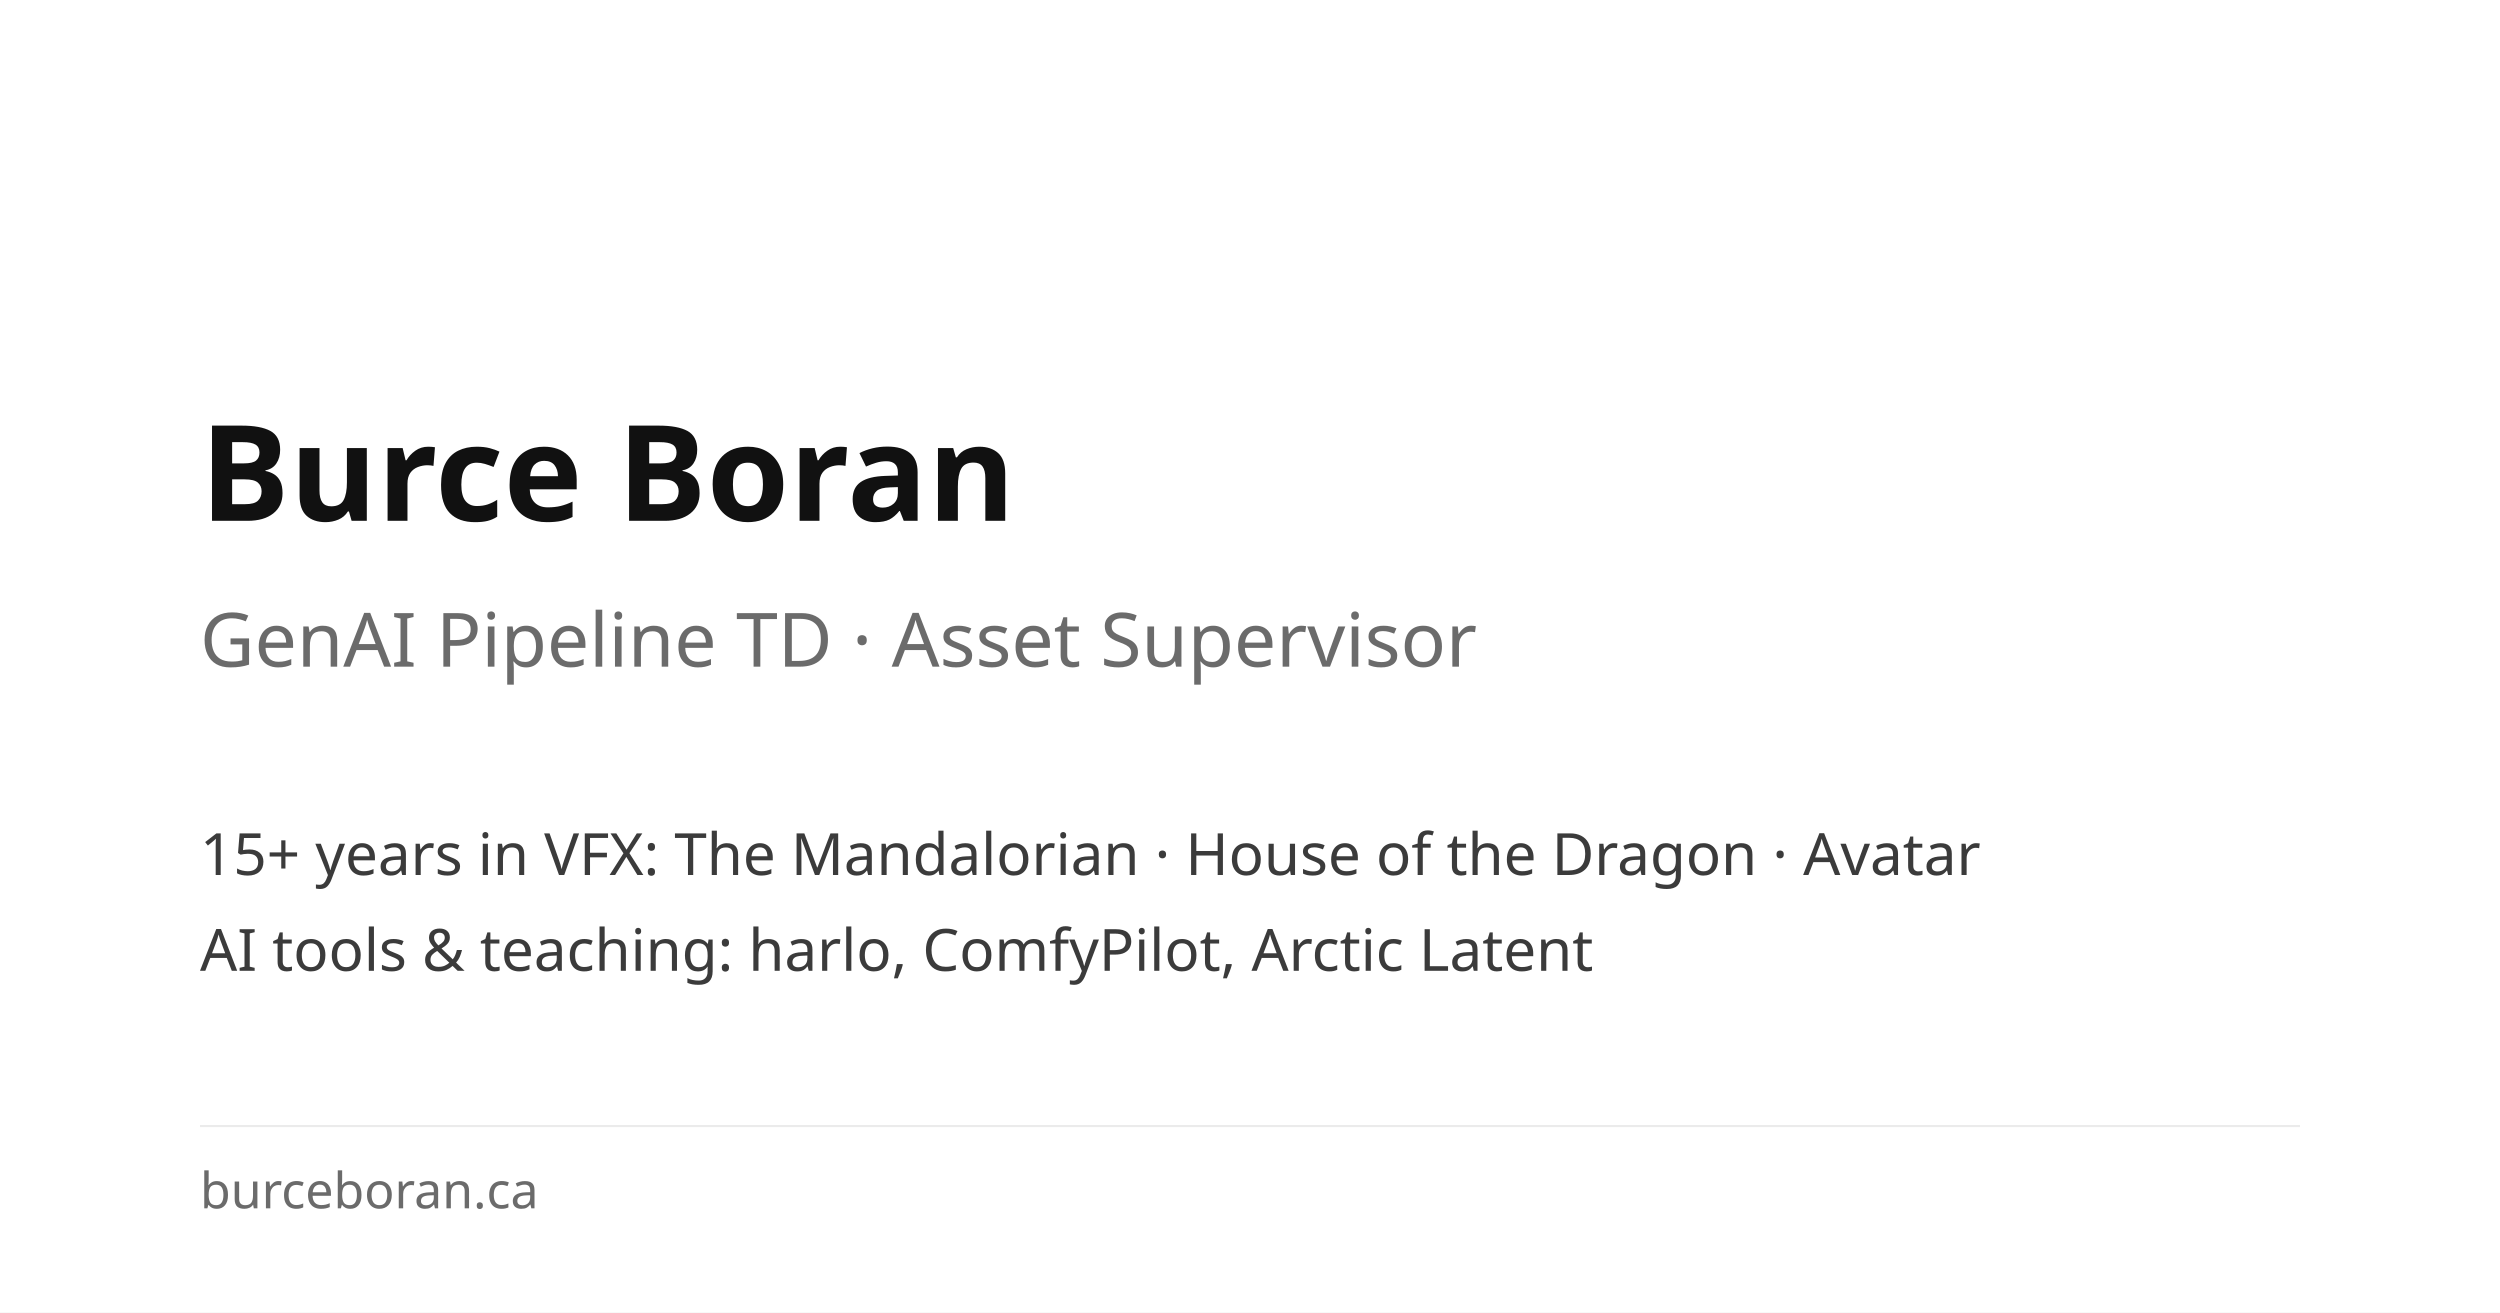
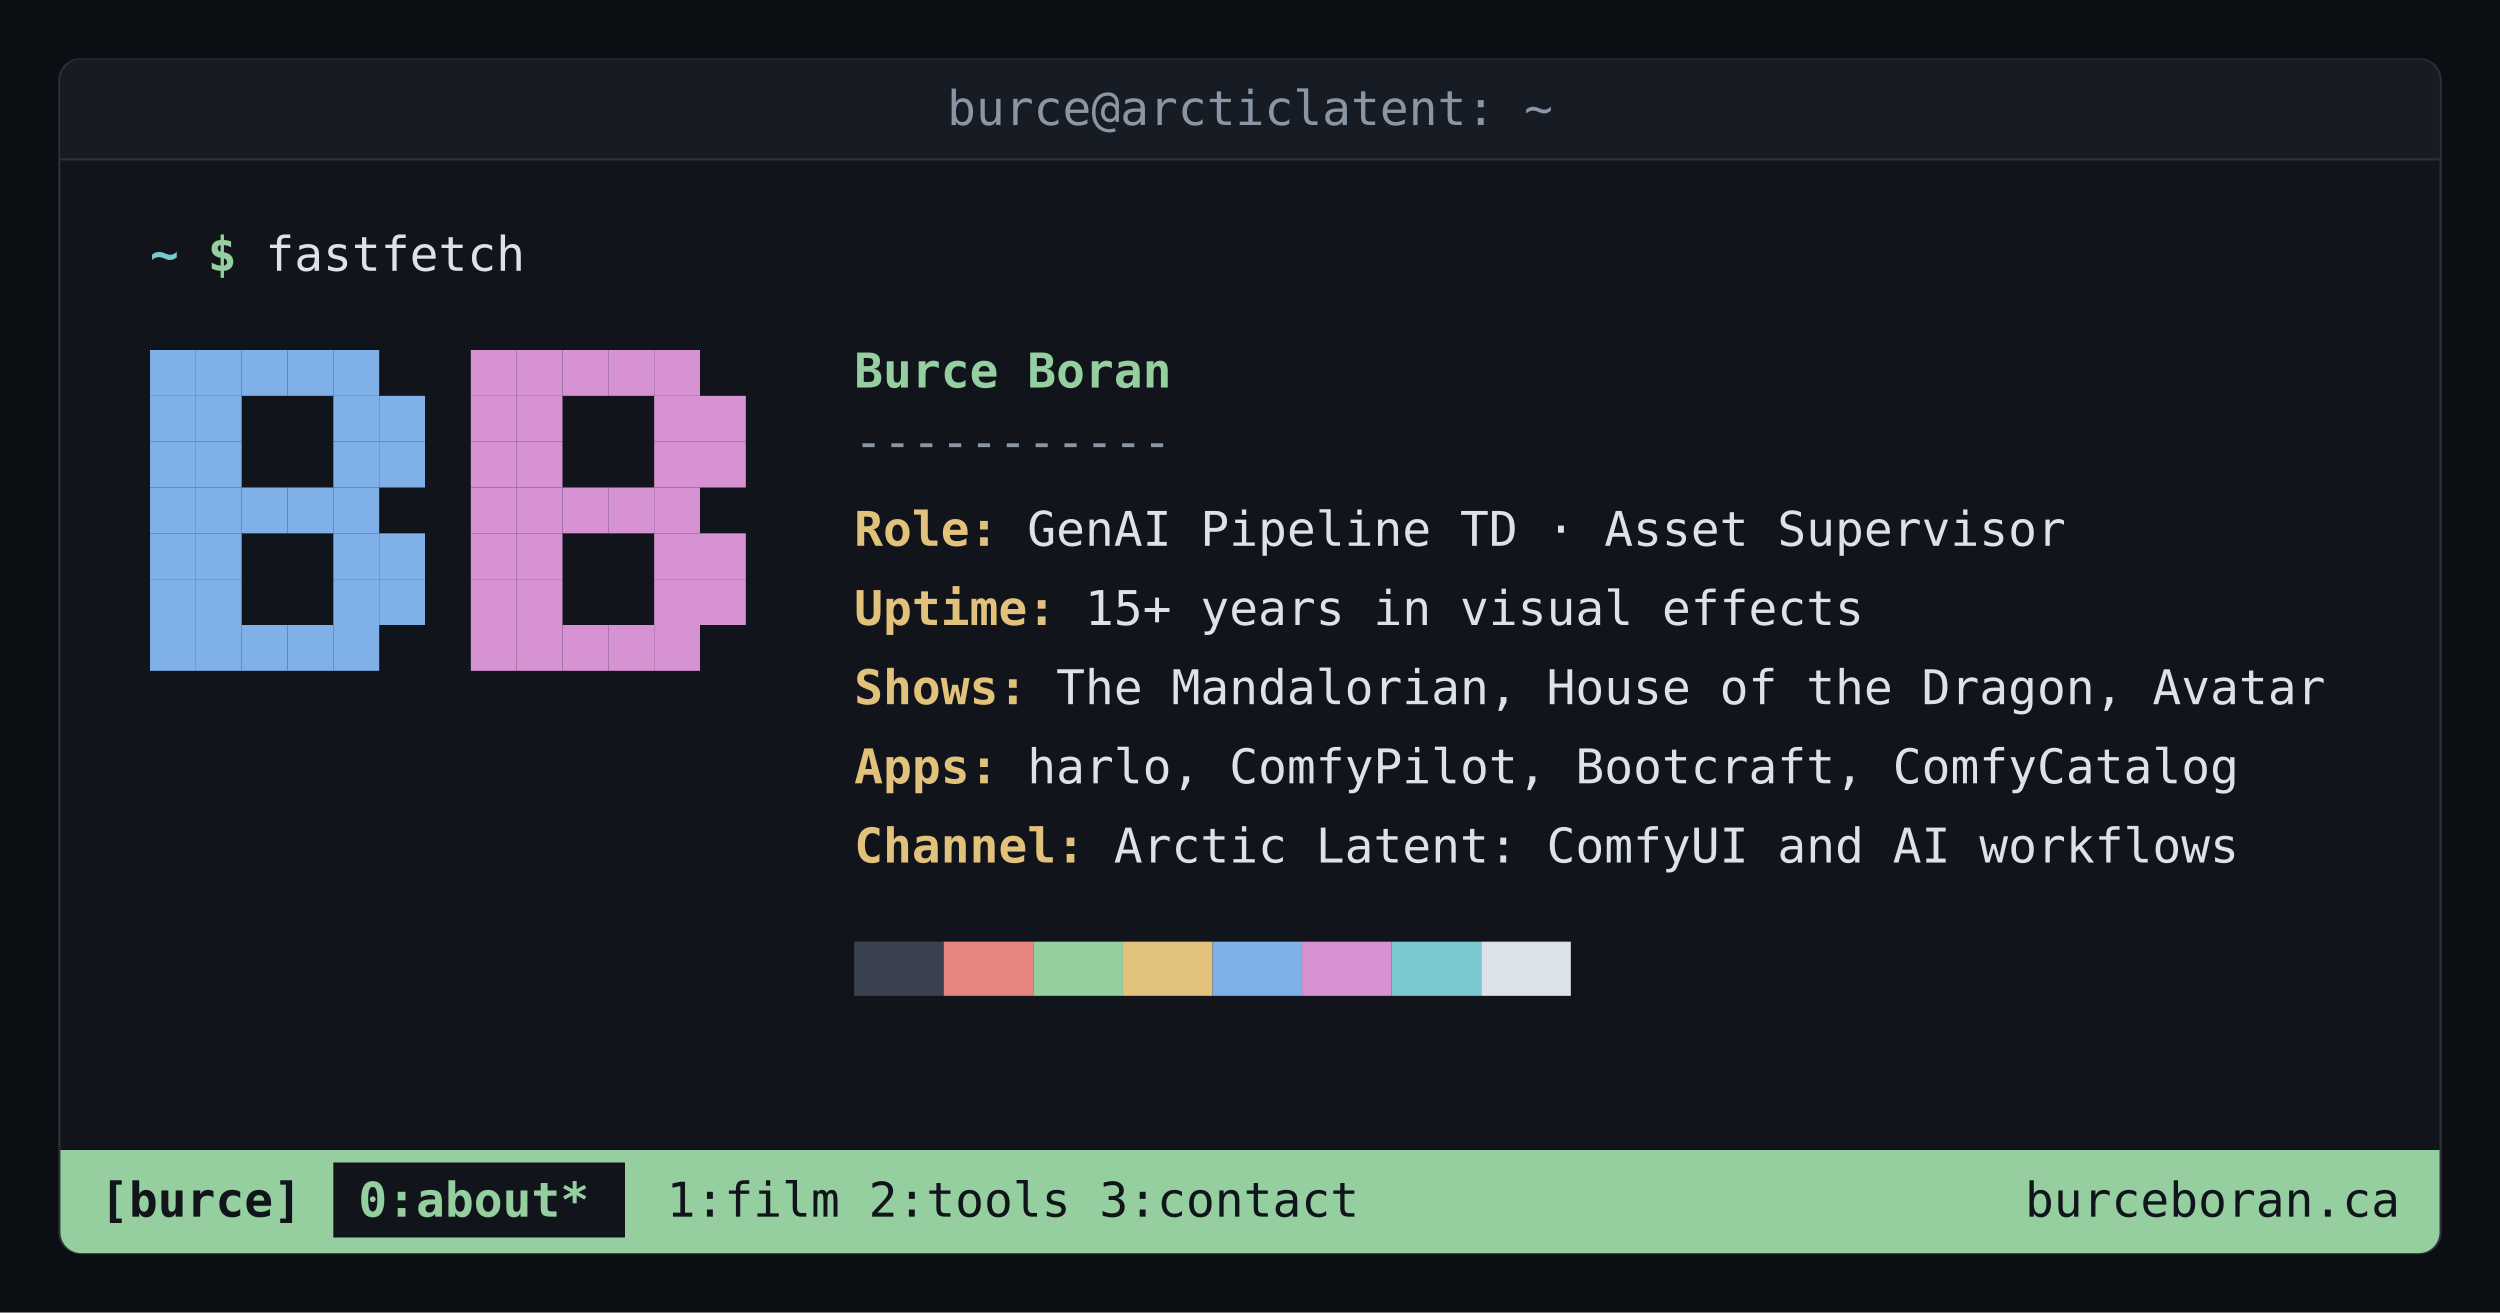
<svg xmlns="http://www.w3.org/2000/svg" width="1200" height="630" viewBox="0 0 1200 630" fill="none">
-   <rect width="1200" height="630" fill="#ffffff" />
-   <g font-family="Geist, sans-serif">
-     <text x="96" y="250" font-size="64" font-weight="600" fill="#111111">Burce Boran</text>
-     <text x="96" y="320" font-size="36" fill="#6b6b6b">GenAI Pipeline TD · Asset Supervisor</text>
-     <text x="96" y="420" font-size="28" fill="#3b3b3b">15+ years in VFX: The Mandalorian · House of the Dragon · Avatar</text>
-     <text x="96" y="466" font-size="28" fill="#3b3b3b">AI tools &amp; teaching: harlo, ComfyPilot, Arctic Latent</text>
+   <style>
+     @font-face { font-family: "Commit Mono"; font-weight: 400; src: url("fonts/CommitMono-Regular.woff2") format("woff2"); }
+     @font-face { font-family: "Commit Mono"; font-weight: 700; src: url("fonts/CommitMono-Bold.woff2") format("woff2"); }
+     text { font-family: "Commit Mono", monospace; font-size: 23px; }
+   </style>
+   <g fill="#dbe2ea">
+     <rect width="1200" height="630" fill="#0b0e12" />
+     <rect x="28.5" y="28.5" width="1143" height="573" rx="10" fill="#11151b" stroke="#2b323d" />
+     <path d="M29 38.5a10 10 0 0 1 10-10h1122a10 10 0 0 1 10 10V76H29z" fill="#171c24" />
+     <rect x="29" y="76" width="1142" height="1" fill="#2b323d" />
+     <text x="600" y="60" text-anchor="middle" fill="#8a95a5">burce@arcticlatent: ~</text>
+     <text x="72" y="130">
+       <tspan fill="#79c9cf" font-weight="700">~</tspan>
+       <tspan fill="#95cf9f" font-weight="700">$</tspan> fastfetch</text>
+     <rect x="72" y="168" width="22" height="22" fill="#7fb0e8" />
+     <rect x="94" y="168" width="22" height="22" fill="#7fb0e8" />
+     <rect x="116" y="168" width="22" height="22" fill="#7fb0e8" />
+     <rect x="138" y="168" width="22" height="22" fill="#7fb0e8" />
+     <rect x="160" y="168" width="22" height="22" fill="#7fb0e8" />
+     <rect x="72" y="190" width="22" height="22" fill="#7fb0e8" />
+     <rect x="94" y="190" width="22" height="22" fill="#7fb0e8" />
+     <rect x="160" y="190" width="22" height="22" fill="#7fb0e8" />
+     <rect x="182" y="190" width="22" height="22" fill="#7fb0e8" />
+     <rect x="72" y="212" width="22" height="22" fill="#7fb0e8" />
+     <rect x="94" y="212" width="22" height="22" fill="#7fb0e8" />
+     <rect x="160" y="212" width="22" height="22" fill="#7fb0e8" />
+     <rect x="182" y="212" width="22" height="22" fill="#7fb0e8" />
+     <rect x="72" y="234" width="22" height="22" fill="#7fb0e8" />
+     <rect x="94" y="234" width="22" height="22" fill="#7fb0e8" />
+     <rect x="116" y="234" width="22" height="22" fill="#7fb0e8" />
+     <rect x="138" y="234" width="22" height="22" fill="#7fb0e8" />
+     <rect x="160" y="234" width="22" height="22" fill="#7fb0e8" />
+     <rect x="72" y="256" width="22" height="22" fill="#7fb0e8" />
+     <rect x="94" y="256" width="22" height="22" fill="#7fb0e8" />
+     <rect x="160" y="256" width="22" height="22" fill="#7fb0e8" />
+     <rect x="182" y="256" width="22" height="22" fill="#7fb0e8" />
+     <rect x="72" y="278" width="22" height="22" fill="#7fb0e8" />
+     <rect x="94" y="278" width="22" height="22" fill="#7fb0e8" />
+     <rect x="160" y="278" width="22" height="22" fill="#7fb0e8" />
+     <rect x="182" y="278" width="22" height="22" fill="#7fb0e8" />
+     <rect x="72" y="300" width="22" height="22" fill="#7fb0e8" />
+     <rect x="94" y="300" width="22" height="22" fill="#7fb0e8" />
+     <rect x="116" y="300" width="22" height="22" fill="#7fb0e8" />
+     <rect x="138" y="300" width="22" height="22" fill="#7fb0e8" />
+     <rect x="160" y="300" width="22" height="22" fill="#7fb0e8" />
+     <rect x="226" y="168" width="22" height="22" fill="#d692d2" />
+     <rect x="248" y="168" width="22" height="22" fill="#d692d2" />
+     <rect x="270" y="168" width="22" height="22" fill="#d692d2" />
+     <rect x="292" y="168" width="22" height="22" fill="#d692d2" />
+     <rect x="314" y="168" width="22" height="22" fill="#d692d2" />
+     <rect x="226" y="190" width="22" height="22" fill="#d692d2" />
+     <rect x="248" y="190" width="22" height="22" fill="#d692d2" />
+     <rect x="314" y="190" width="22" height="22" fill="#d692d2" />
+     <rect x="336" y="190" width="22" height="22" fill="#d692d2" />
+     <rect x="226" y="212" width="22" height="22" fill="#d692d2" />
+     <rect x="248" y="212" width="22" height="22" fill="#d692d2" />
+     <rect x="314" y="212" width="22" height="22" fill="#d692d2" />
+     <rect x="336" y="212" width="22" height="22" fill="#d692d2" />
+     <rect x="226" y="234" width="22" height="22" fill="#d692d2" />
+     <rect x="248" y="234" width="22" height="22" fill="#d692d2" />
+     <rect x="270" y="234" width="22" height="22" fill="#d692d2" />
+     <rect x="292" y="234" width="22" height="22" fill="#d692d2" />
+     <rect x="314" y="234" width="22" height="22" fill="#d692d2" />
+     <rect x="226" y="256" width="22" height="22" fill="#d692d2" />
+     <rect x="248" y="256" width="22" height="22" fill="#d692d2" />
+     <rect x="314" y="256" width="22" height="22" fill="#d692d2" />
+     <rect x="336" y="256" width="22" height="22" fill="#d692d2" />
+     <rect x="226" y="278" width="22" height="22" fill="#d692d2" />
+     <rect x="248" y="278" width="22" height="22" fill="#d692d2" />
+     <rect x="314" y="278" width="22" height="22" fill="#d692d2" />
+     <rect x="336" y="278" width="22" height="22" fill="#d692d2" />
+     <rect x="226" y="300" width="22" height="22" fill="#d692d2" />
+     <rect x="248" y="300" width="22" height="22" fill="#d692d2" />
+     <rect x="270" y="300" width="22" height="22" fill="#d692d2" />
+     <rect x="292" y="300" width="22" height="22" fill="#d692d2" />
+     <rect x="314" y="300" width="22" height="22" fill="#d692d2" />
+     <text x="410" y="186" fill="#95cf9f" font-weight="700">Burce Boran</text>
+     <text x="410" y="220" fill="#8a95a5">-----------</text>
+     <text x="410" y="262">
+       <tspan fill="#e2c27a" font-weight="700">Role:</tspan> GenAI Pipeline TD · Asset Supervisor</text>
+     <text x="410" y="300">
+       <tspan fill="#e2c27a" font-weight="700">Uptime:</tspan> 15+ years in visual effects</text>
+     <text x="410" y="338">
+       <tspan fill="#e2c27a" font-weight="700">Shows:</tspan> The Mandalorian, House of the Dragon, Avatar</text>
+     <text x="410" y="376">
+       <tspan fill="#e2c27a" font-weight="700">Apps:</tspan> harlo, ComfyPilot, Bootcraft, ComfyCatalog</text>
+     <text x="410" y="414">
+       <tspan fill="#e2c27a" font-weight="700">Channel:</tspan> Arctic Latent: ComfyUI and AI workflows</text>
+     <rect x="410" y="452" width="43" height="26" fill="#3a4250" />
+     <rect x="453" y="452" width="43" height="26" fill="#e5857f" />
+     <rect x="496" y="452" width="43" height="26" fill="#95cf9f" />
+     <rect x="539" y="452" width="43" height="26" fill="#e2c27a" />
+     <rect x="582" y="452" width="43" height="26" fill="#7fb0e8" />
+     <rect x="625" y="452" width="43" height="26" fill="#d692d2" />
+     <rect x="668" y="452" width="43" height="26" fill="#79c9cf" />
+     <rect x="711" y="452" width="43" height="26" fill="#dbe2ea" />
+     <path d="M29 552h1142v39.5a10 10 0 0 1-10 10H39a10 10 0 0 1-10-10z" fill="#95cf9f" />
+     <text x="48" y="584" fill="#11151b" font-weight="700">[burce]</text>
+     <rect x="160" y="558" width="140" height="36" fill="#11151b" />
+     <text x="172" y="584" fill="#95cf9f" font-weight="700">0:about*</text>
+     <text x="320" y="584" fill="#11151b">1:film  2:tools  3:contact</text>
+     <text x="1152" y="584" text-anchor="end" fill="#11151b">burceboran.ca</text>
  </g>
-   <rect x="96" y="540" width="1008" height="1" fill="#ebebeb" />
-   <text x="96" y="580" font-family="Geist, sans-serif" font-size="24" fill="#6b6b6b">burceboran.ca</text>
</svg>
